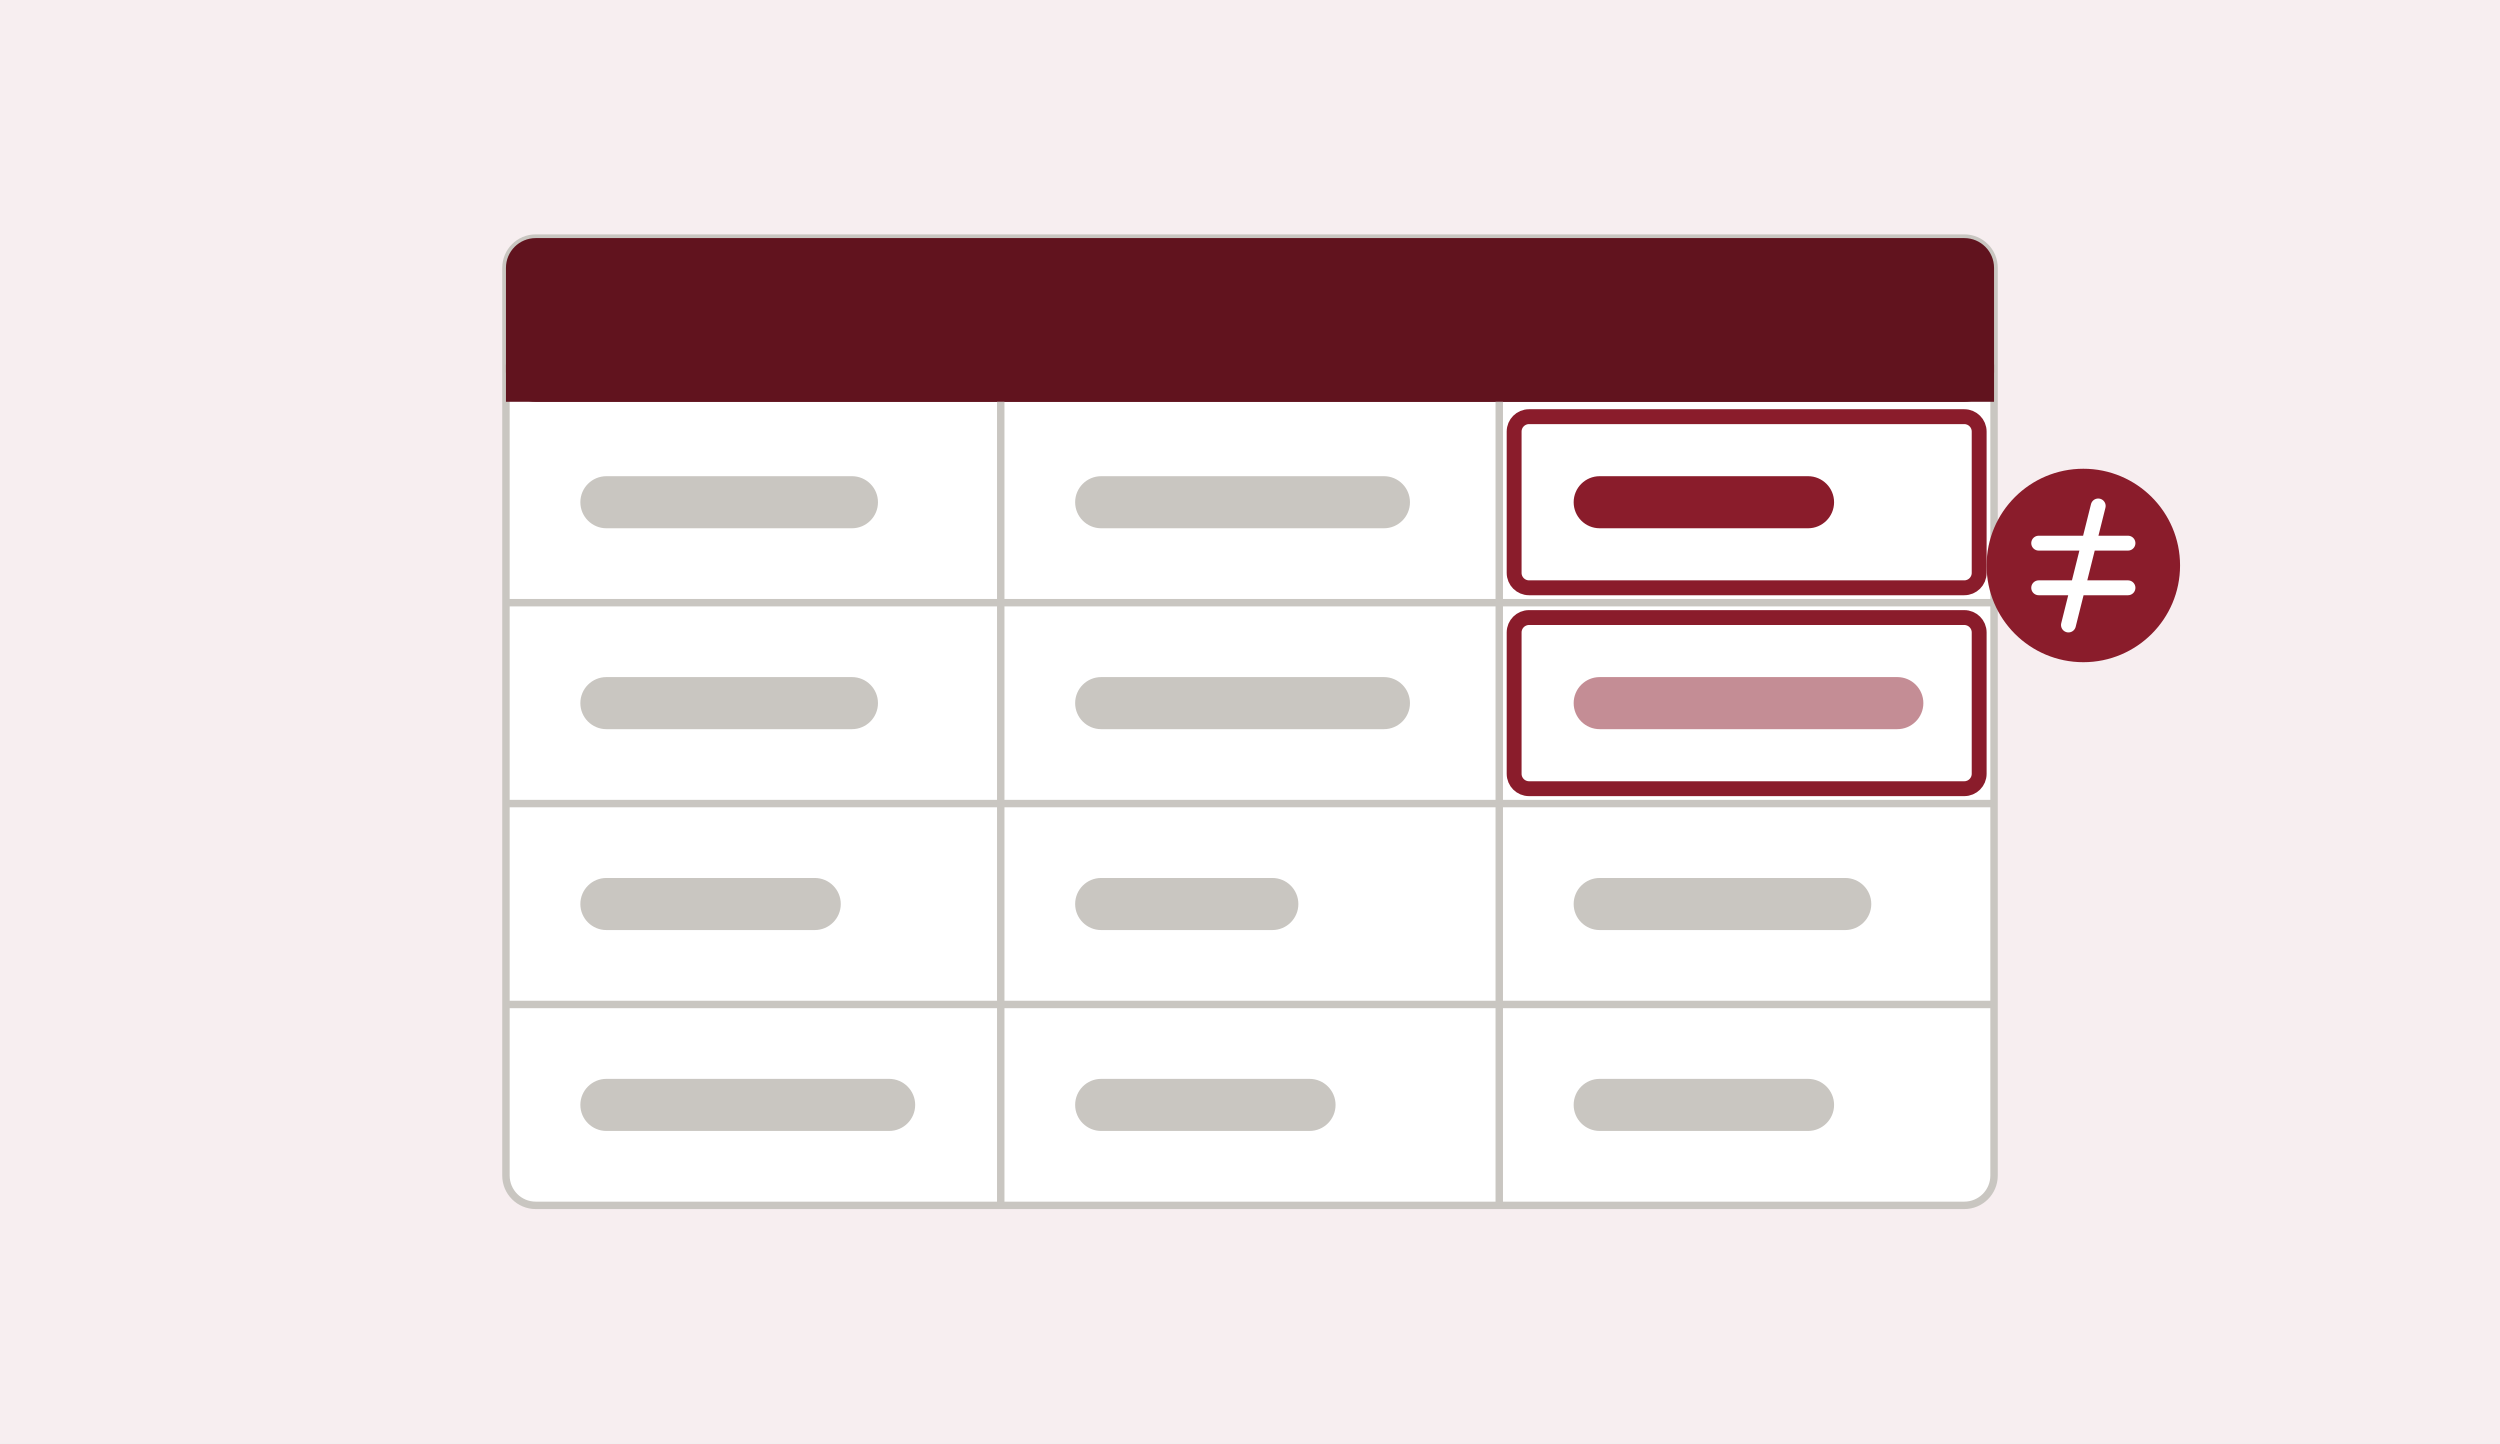
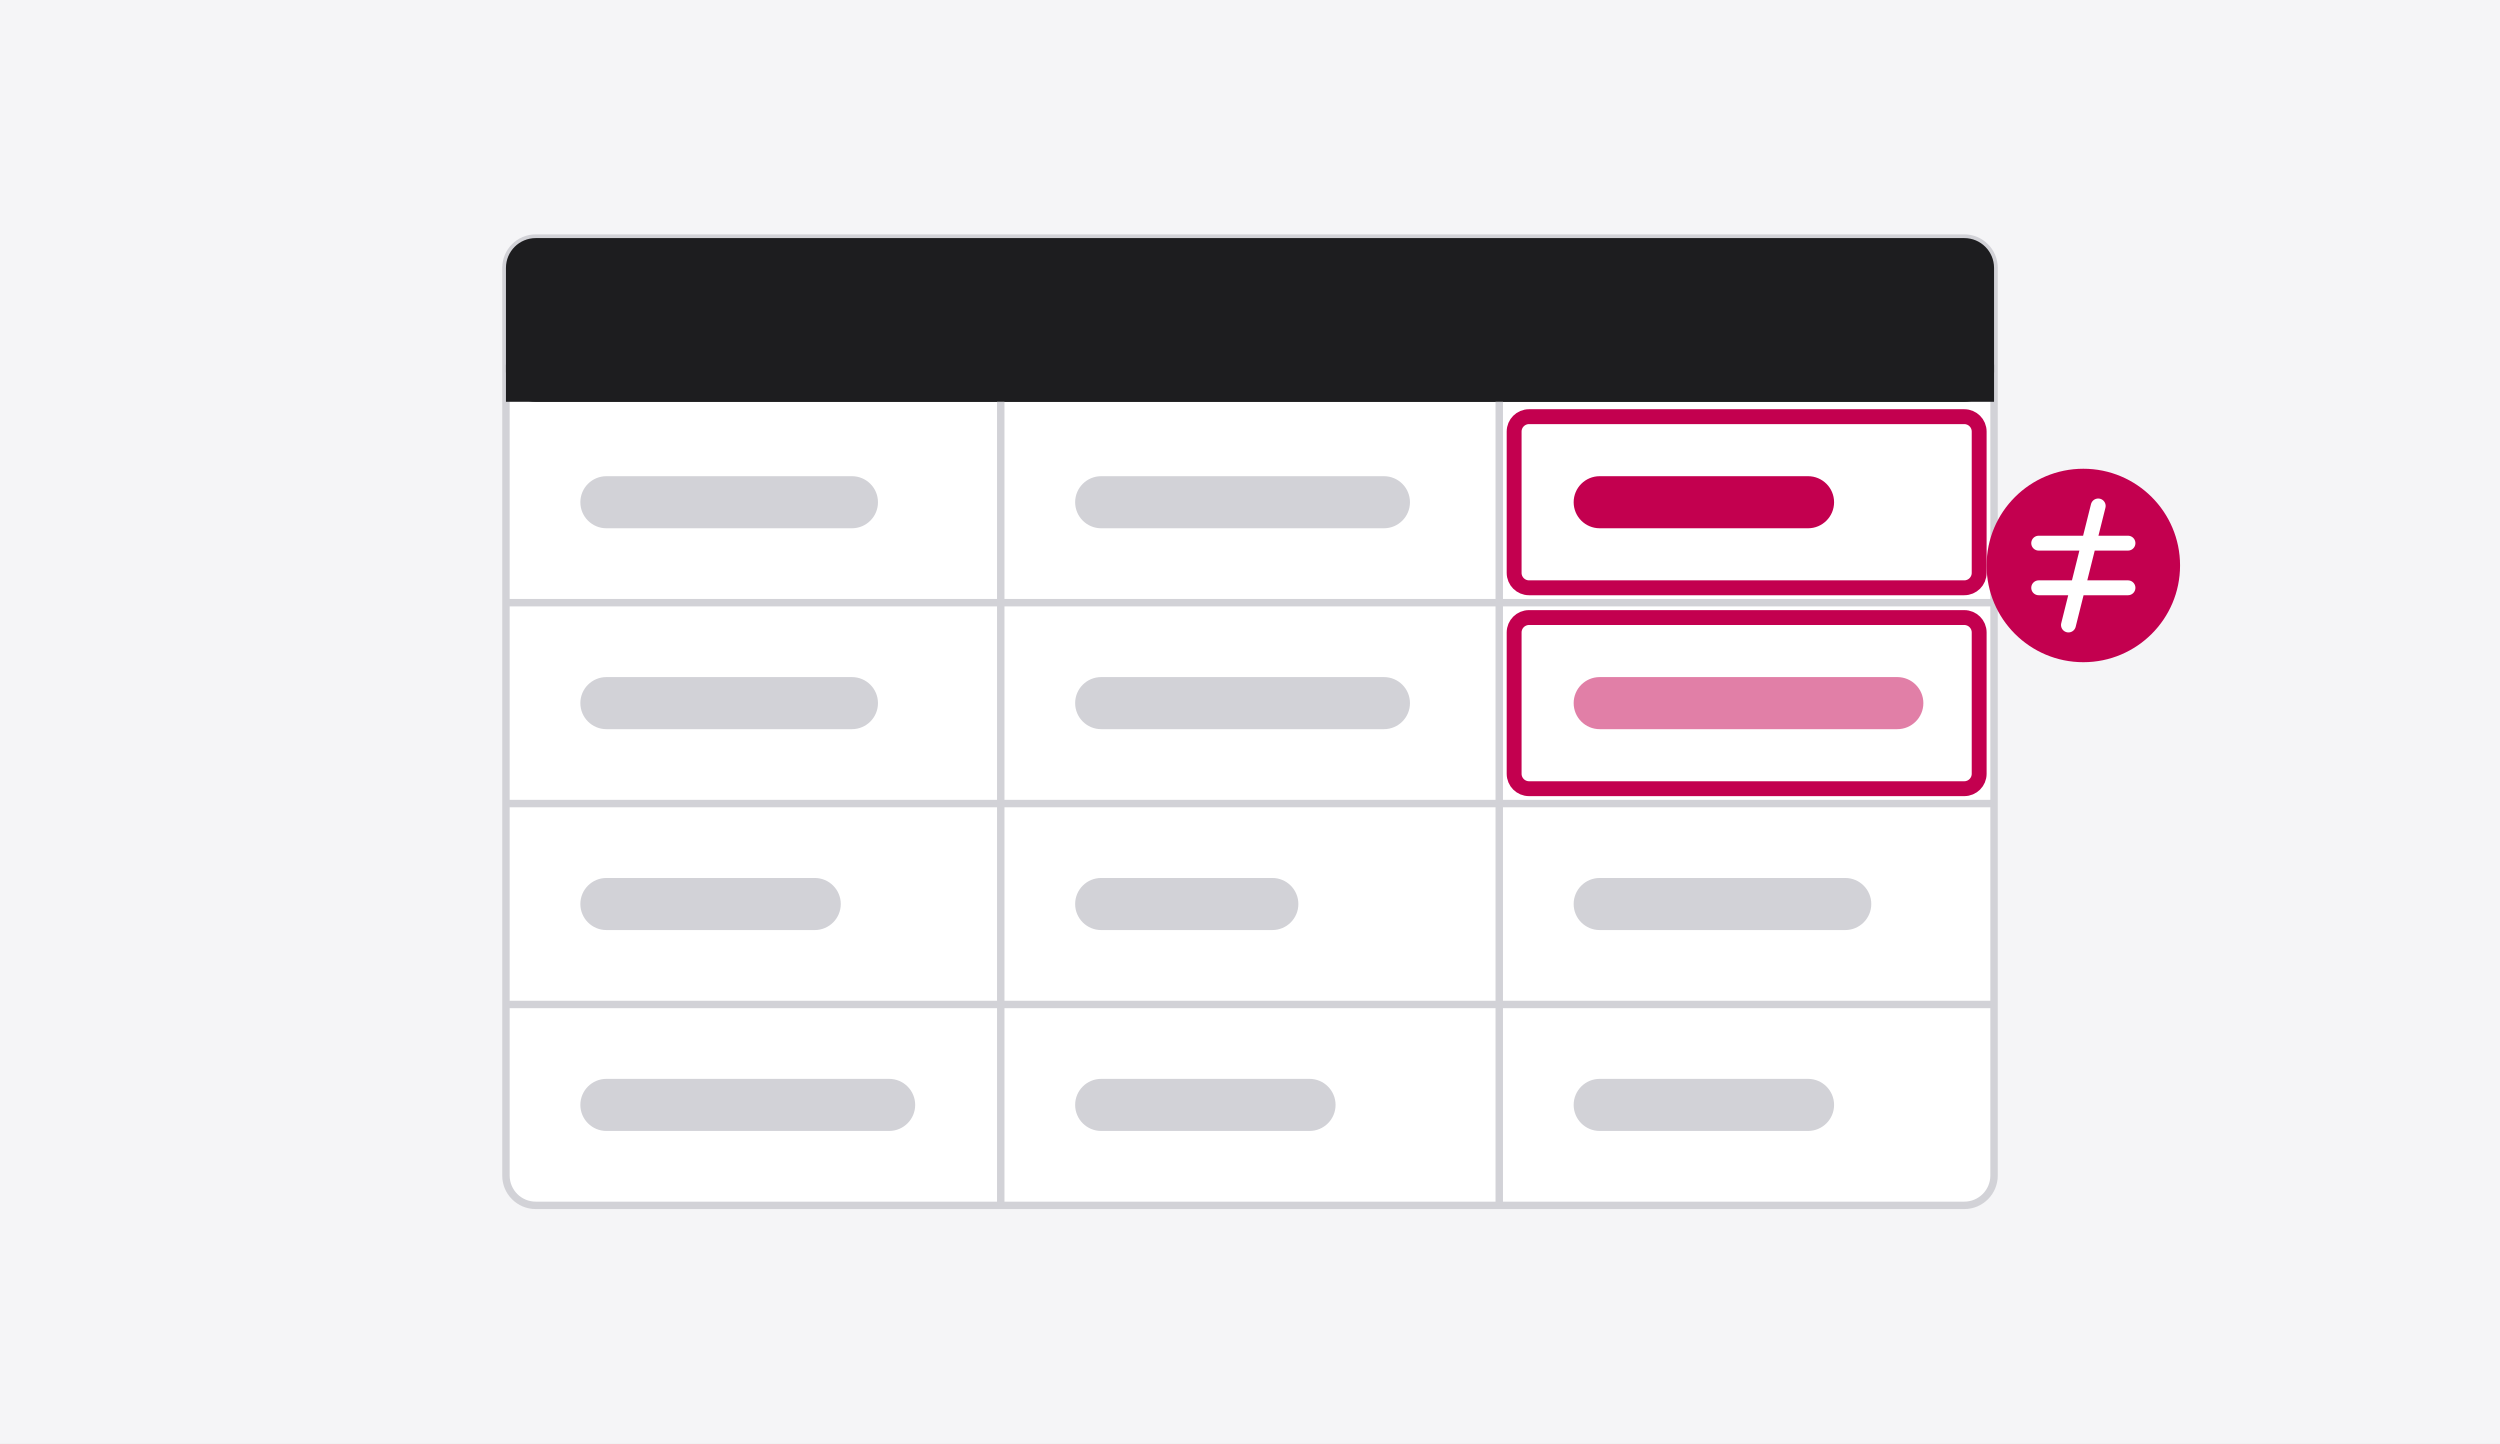
<svg xmlns="http://www.w3.org/2000/svg" viewBox="0 0 672 388" width="672" height="388">
-   <rect width="672" height="388" fill="#f7eef0" />
+   <rect width="672" height="388" fill="#f5f5f7" />
  <g transform="translate(136 64)">
-     <rect width="400" height="260" rx="8" fill="#ffffff" stroke="#c9c6c1" stroke-width="2" />
-     <rect width="400" height="44" rx="8" fill="#61131e" />
-     <rect y="34" width="400" height="10" fill="#61131e" />
-     <g stroke="#c9c6c1" stroke-width="2">
+     <rect width="400" height="260" rx="8" fill="#ffffff" stroke="#d2d2d7" stroke-width="2" />
+     <rect width="400" height="44" rx="8" fill="#1d1d1f" />
+     <rect y="34" width="400" height="10" fill="#1d1d1f" />
+     <g stroke="#d2d2d7" stroke-width="2">
      <line x1="0" y1="98" x2="400" y2="98" />
      <line x1="0" y1="152" x2="400" y2="152" />
      <line x1="0" y1="206" x2="400" y2="206" />
      <line x1="133" y1="44" x2="133" y2="260" />
      <line x1="267" y1="44" x2="267" y2="260" />
    </g>
-     <g fill="#c9c6c1">
+     <g fill="#d2d2d7">
      <rect x="20" y="64" width="80" height="14" rx="7" />
      <rect x="153" y="64" width="90" height="14" rx="7" />
      <rect x="20" y="118" width="80" height="14" rx="7" />
      <rect x="153" y="118" width="90" height="14" rx="7" />
      <rect x="20" y="172" width="70" height="14" rx="7" />
      <rect x="153" y="172" width="60" height="14" rx="7" />
      <rect x="287" y="172" width="80" height="14" rx="7" />
      <rect x="20" y="226" width="90" height="14" rx="7" />
      <rect x="153" y="226" width="70" height="14" rx="7" />
      <rect x="287" y="226" width="70" height="14" rx="7" />
    </g>
-     <rect x="271" y="102" width="125" height="46" rx="4" fill="#ffffff" stroke="#8a1c2b" stroke-width="4" />
-     <rect x="271" y="48" width="125" height="46" rx="4" fill="#ffffff" stroke="#8a1c2b" stroke-width="4" />
-     <rect x="287" y="64" width="70" height="14" rx="7" fill="#8a1c2b" />
-     <rect x="287" y="118" width="94" height="14" rx="7" fill="#8a1c2b" opacity="0.5" />
+     <rect x="271" y="102" width="125" height="46" rx="4" fill="#ffffff" stroke="#c3004f" stroke-width="4" />
+     <rect x="271" y="48" width="125" height="46" rx="4" fill="#ffffff" stroke="#c3004f" stroke-width="4" />
+     <rect x="287" y="64" width="70" height="14" rx="7" fill="#c3004f" />
+     <rect x="287" y="118" width="94" height="14" rx="7" fill="#c3004f" opacity="0.5" />
  </g>
-   <circle cx="560" cy="152" r="26" fill="#8a1c2b" />
+   <circle cx="560" cy="152" r="26" fill="#c3004f" />
  <g stroke="#ffffff" stroke-width="4" stroke-linecap="round">
    <path d="M548 146 H 572 M548 158 H 572 M564 136 L 556 168" />
  </g>
</svg>
